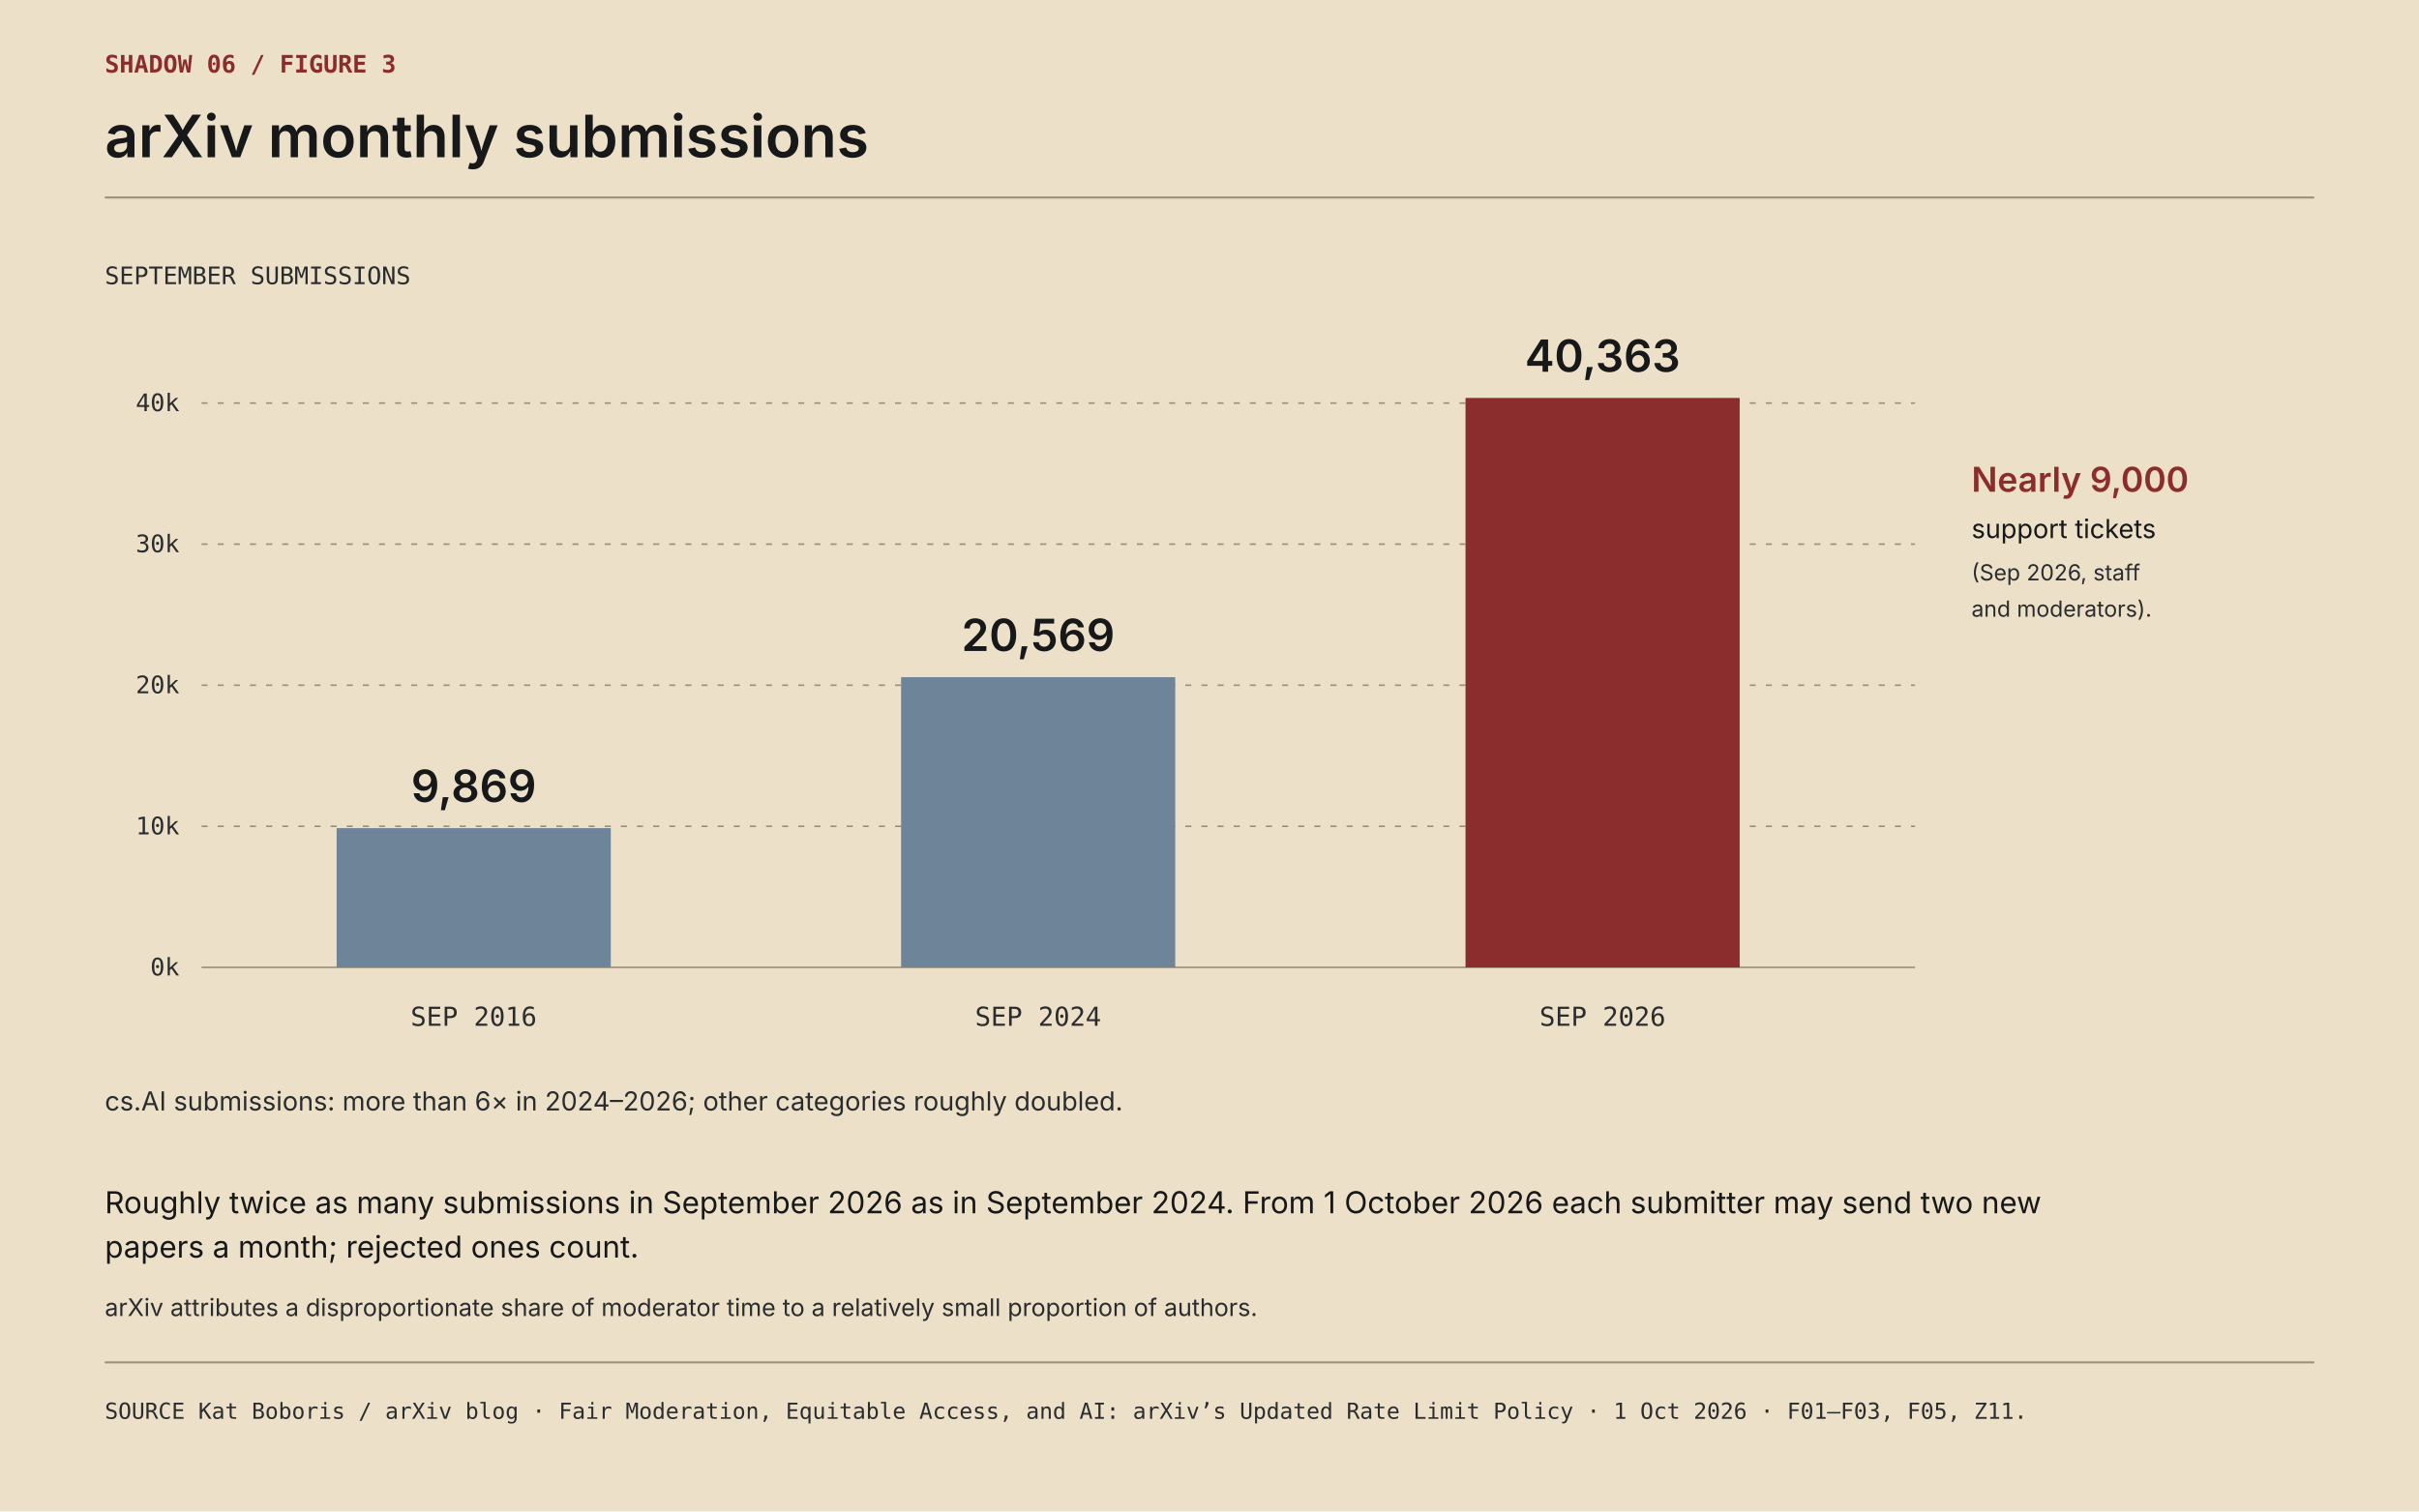
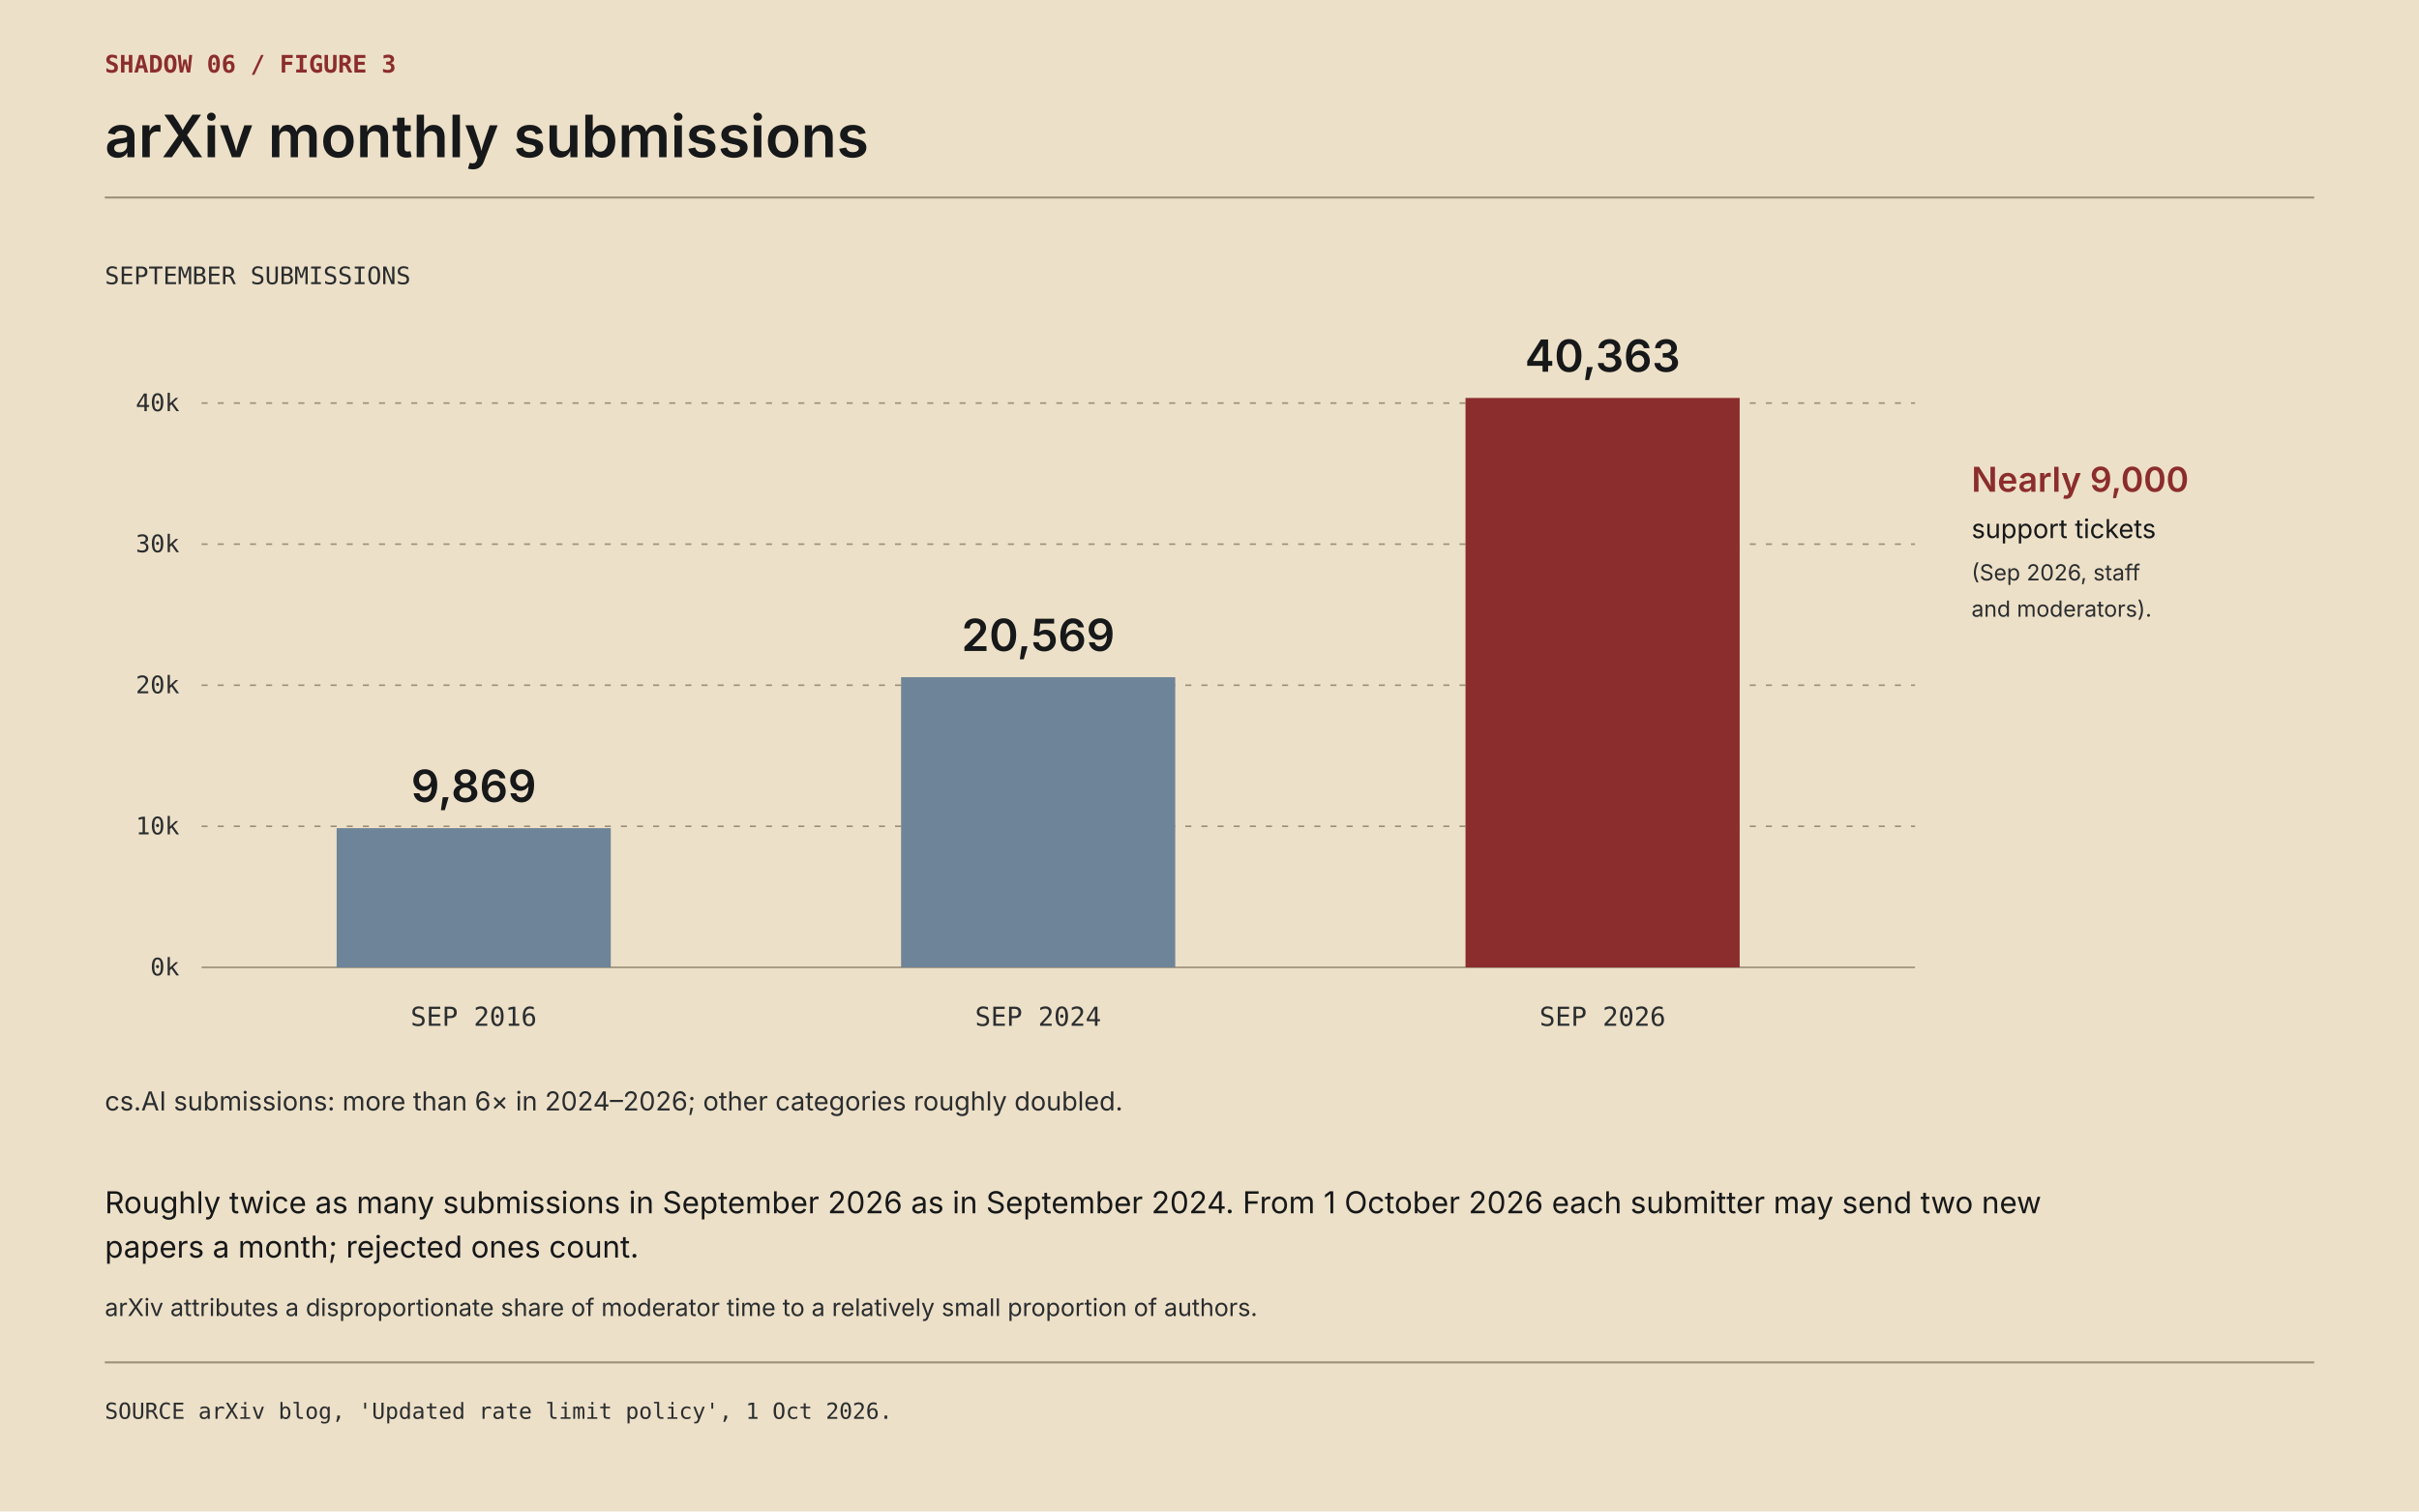
<svg xmlns="http://www.w3.org/2000/svg" width="1200" height="750" viewBox="0 0 1200 750" role="img" aria-labelledby="title desc">
  <rect width="1200" height="750" fill="#EDE0C8" />
  <text x="52" y="36" fill="#8B2D2D" font-family="JetBrains Mono,monospace" font-size="12" font-weight="600" text-anchor="start">SHADOW 06  /  FIGURE 3</text>
  <text x="52" y="78" fill="#161819" font-family="Inter,Arial,sans-serif" font-size="29" font-weight="600" text-anchor="start">arXiv monthly submissions</text>
  <line x1="52" y1="98" x2="1148" y2="98" stroke="#9C907A" stroke-width="1" />
  <text x="52" y="141" fill="#2A2D2F" font-family="JetBrains Mono,monospace" font-size="12" font-weight="400" text-anchor="start">SEPTEMBER SUBMISSIONS</text>
  <line x1="100" y1="480" x2="950" y2="480" stroke="#9C907A" stroke-width="0.8" />
  <text x="89" y="484" fill="#2A2D2F" font-family="JetBrains Mono,monospace" font-size="12" font-weight="400" text-anchor="end">0k</text>
  <line x1="100" y1="410" x2="950" y2="410" stroke="#9C907A" stroke-width="0.8" stroke-dasharray="3 5" />
  <text x="89" y="414" fill="#2A2D2F" font-family="JetBrains Mono,monospace" font-size="12" font-weight="400" text-anchor="end">10k</text>
  <line x1="100" y1="340" x2="950" y2="340" stroke="#9C907A" stroke-width="0.8" stroke-dasharray="3 5" />
  <text x="89" y="344" fill="#2A2D2F" font-family="JetBrains Mono,monospace" font-size="12" font-weight="400" text-anchor="end">20k</text>
  <line x1="100" y1="270" x2="950" y2="270" stroke="#9C907A" stroke-width="0.8" stroke-dasharray="3 5" />
  <text x="89" y="274" fill="#2A2D2F" font-family="JetBrains Mono,monospace" font-size="12" font-weight="400" text-anchor="end">30k</text>
  <line x1="100" y1="200" x2="950" y2="200" stroke="#9C907A" stroke-width="0.8" stroke-dasharray="3 5" />
  <text x="89" y="204" fill="#2A2D2F" font-family="JetBrains Mono,monospace" font-size="12" font-weight="400" text-anchor="end">40k</text>
  <rect x="167" y="410.917" width="136" height="69.083" fill="#6E8499" data-row="0" data-field="submissions" data-value="9869" data-base="480" data-top="165" data-max="45000" />
  <text x="235" y="397.917" fill="#161819" font-family="Inter,Arial,sans-serif" font-size="22" font-weight="600" text-anchor="middle">9,869</text>
  <text x="235" y="509" fill="#2A2D2F" font-family="JetBrains Mono,monospace" font-size="13" font-weight="400" text-anchor="middle">SEP 2016</text>
  <rect x="447" y="336.017" width="136" height="143.983" fill="#6E8499" data-row="1" data-field="submissions" data-value="20569" data-base="480" data-top="165" data-max="45000" />
  <text x="515" y="323.017" fill="#161819" font-family="Inter,Arial,sans-serif" font-size="22" font-weight="600" text-anchor="middle">20,569</text>
  <text x="515" y="509" fill="#2A2D2F" font-family="JetBrains Mono,monospace" font-size="13" font-weight="400" text-anchor="middle">SEP 2024</text>
  <rect x="727" y="197.459" width="136" height="282.541" fill="#8B2D2D" data-row="2" data-field="submissions" data-value="40363" data-base="480" data-top="165" data-max="45000" />
  <text x="795" y="184.459" fill="#161819" font-family="Inter,Arial,sans-serif" font-size="22" font-weight="600" text-anchor="middle">40,363</text>
  <text x="795" y="509" fill="#2A2D2F" font-family="JetBrains Mono,monospace" font-size="13" font-weight="400" text-anchor="middle">SEP 2026</text>
  <g data-text-role="callout">
    <text x="978" y="244" fill="#8B2D2D" font-family="Inter,Arial,sans-serif" font-size="17" font-weight="600" text-anchor="start">Nearly 9,000</text>
    <text x="978" y="267" fill="#161819" font-family="Inter,Arial,sans-serif" font-size="13" font-weight="400" text-anchor="start">support tickets</text>
    <text x="978" y="288" fill="#2A2D2F" font-family="Inter,Arial,sans-serif" font-size="11" font-weight="400" text-anchor="start">(Sep 2026, staff</text>
    <text x="978" y="306" fill="#2A2D2F" font-family="Inter,Arial,sans-serif" font-size="11" font-weight="400" text-anchor="start">and moderators).</text>
  </g>
  <text x="52" y="551" fill="#2A2D2F" font-family="Inter,Arial,sans-serif" font-size="13" font-weight="400" text-anchor="start">cs.AI submissions: more than 6× in 2024–2026; other categories roughly doubled.</text>
  <g data-text-role="caption">
    <text x="52" y="602" fill="#161819" font-family="Inter,Arial,sans-serif" font-size="15" font-weight="400" text-anchor="start">Roughly twice as many submissions in September 2026 as in September 2024. From 1 October 2026 each submitter may send two new</text>
    <text x="52" y="624" fill="#161819" font-family="Inter,Arial,sans-serif" font-size="15" font-weight="400" text-anchor="start">papers a month; rejected ones count.</text>
  </g>
  <text x="52" y="653" fill="#2A2D2F" font-family="Inter,Arial,sans-serif" font-size="12" font-weight="400" text-anchor="start">arXiv attributes a disproportionate share of moderator time to a relatively small proportion of authors.</text>
-   <line x1="52" y1="676" x2="1148" y2="676" stroke="#9C907A" stroke-width="1" />
-   <text x="52" y="704" fill="#2A2D2F" font-family="JetBrains Mono,monospace" font-size="11" font-weight="400" text-anchor="start">SOURCE  Kat Boboris / arXiv blog · Fair Moderation, Equitable Access, and AI: arXiv’s Updated Rate Limit Policy · 1 Oct 2026 · F01–F03, F05, Z11.</text>
+   <g data-text-role="source">
+     <line x1="52" y1="676" x2="1148" y2="676" stroke="#9C907A" stroke-width="1" />
+     <text x="52" y="704" fill="#2A2D2F" font-family="JetBrains Mono,monospace" font-size="11" font-weight="400" text-anchor="start">SOURCE  arXiv blog, 'Updated rate limit policy', 1 Oct 2026.</text>
+   </g>
</svg>
